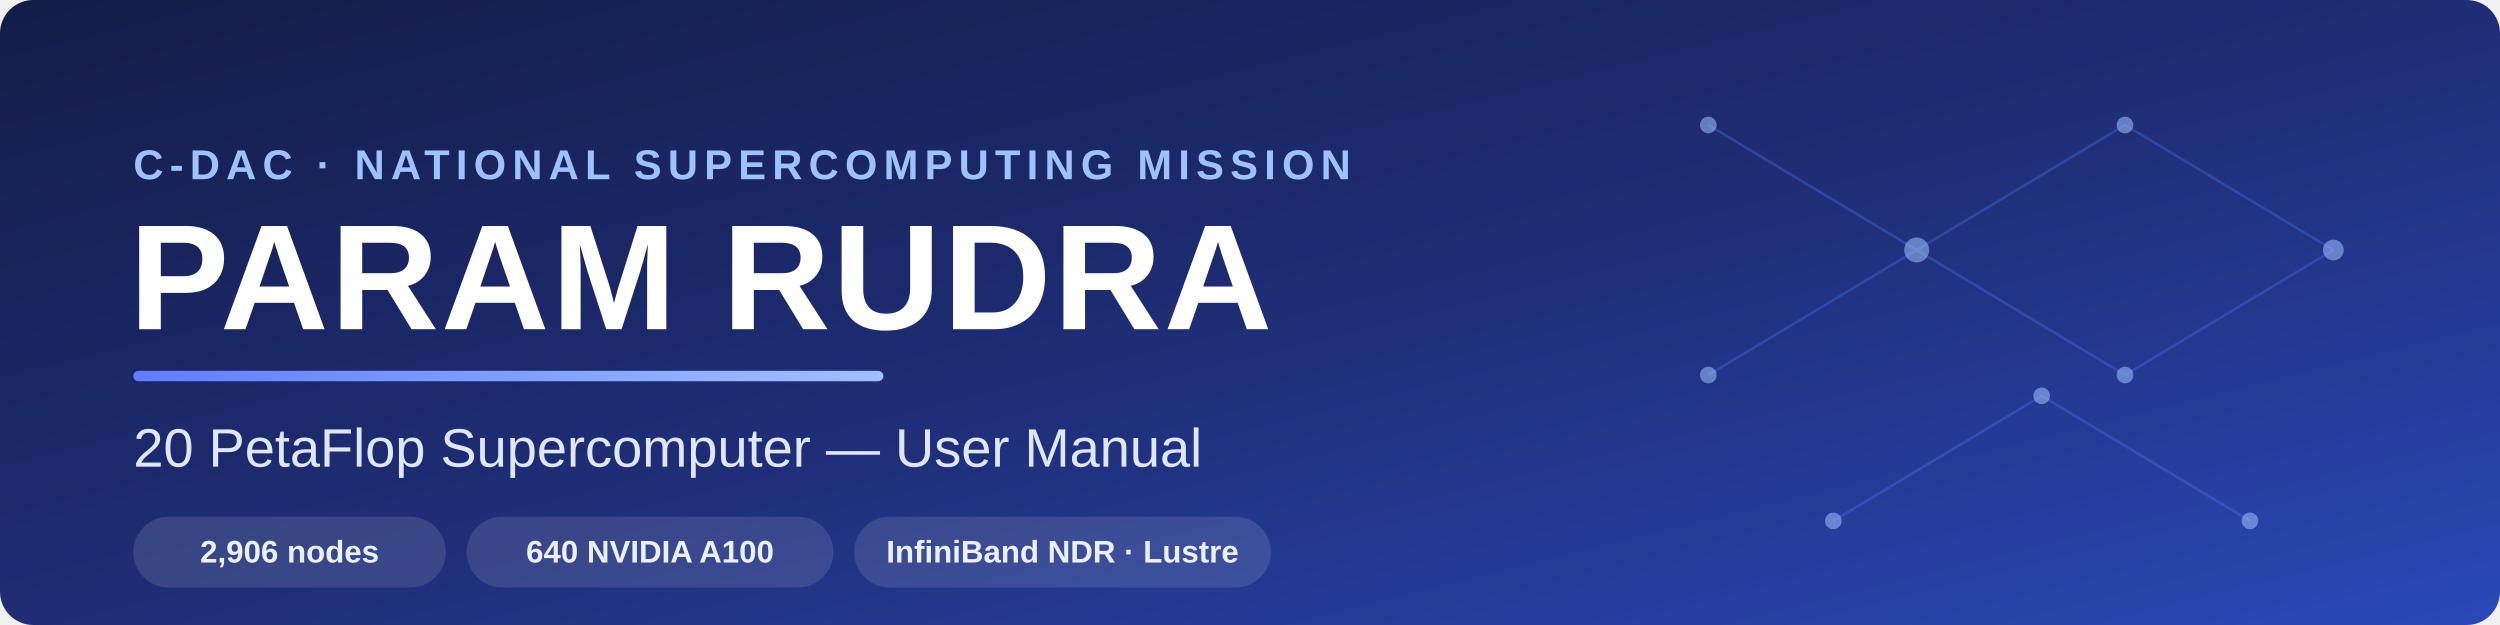
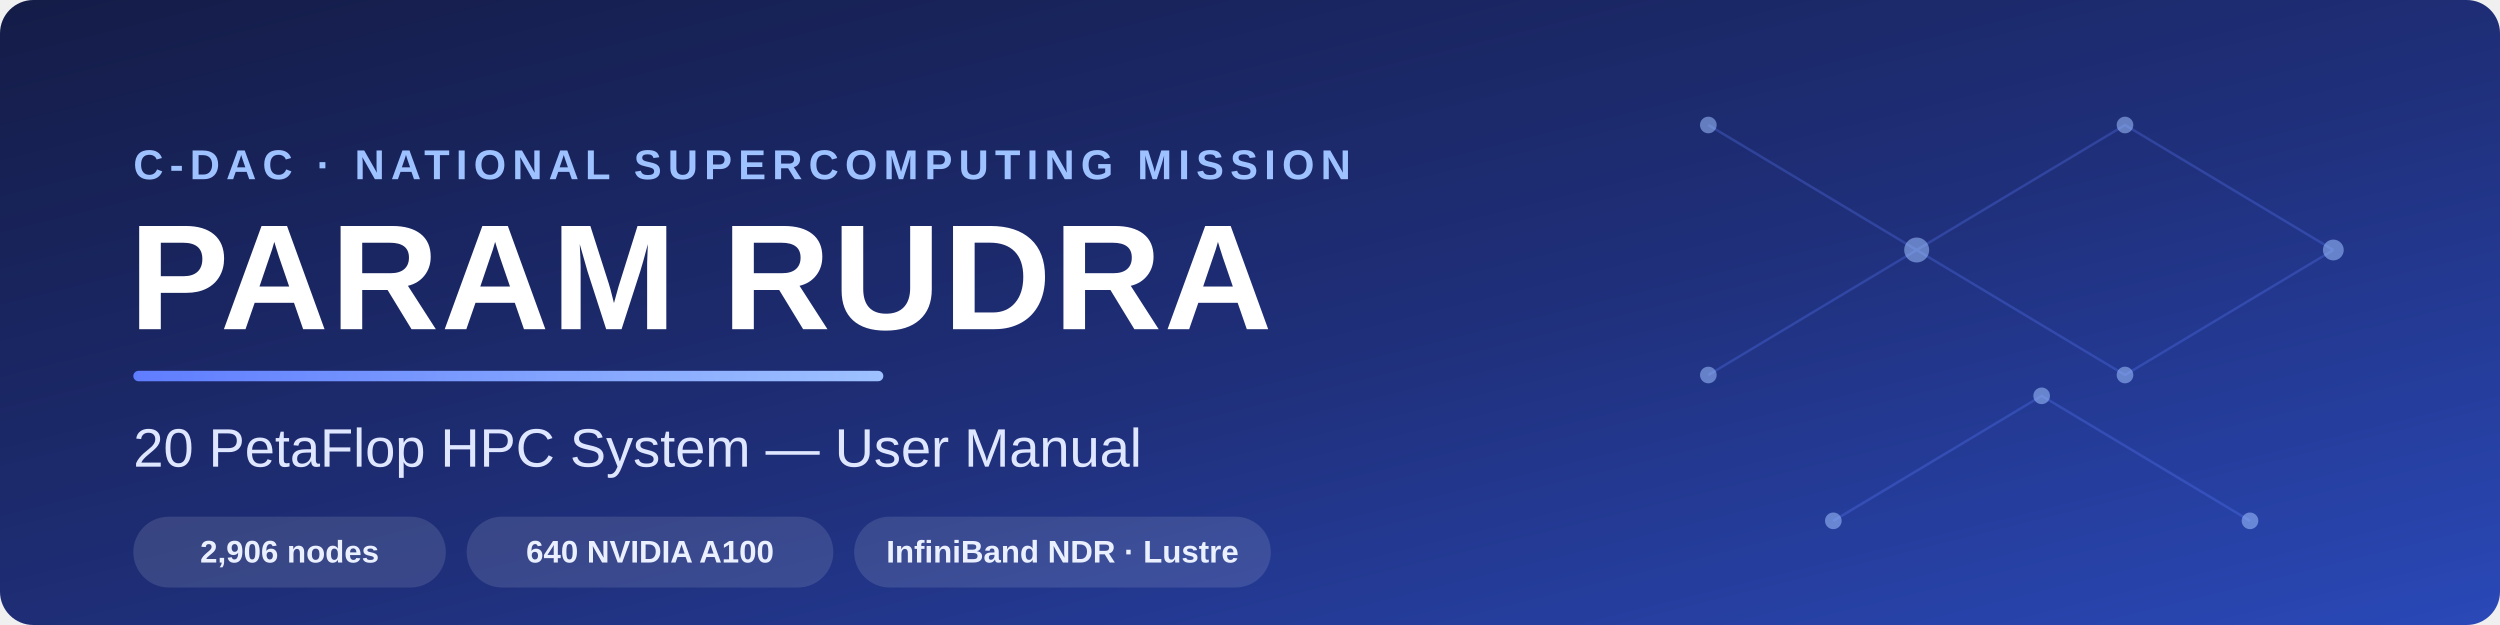
- <svg xmlns="http://www.w3.org/2000/svg" viewBox="0 0 1200 300" role="img" aria-label="C-DAC PARAM Rudra 20 PetaFlop Supercomputer">
+ <svg xmlns="http://www.w3.org/2000/svg" viewBox="0 0 1200 300" role="img" aria-label="C-DAC PARAM Rudra 20 PetaFlop HPC System">
  <defs>
    <linearGradient id="bg" x1="0" y1="0" x2="1" y2="1">
      <stop offset="0" stop-color="#141c47" />
      <stop offset="0.55" stop-color="#1f2f7a" />
      <stop offset="1" stop-color="#2a49b8" />
    </linearGradient>
    <linearGradient id="accent" x1="0" y1="0" x2="1" y2="0">
      <stop offset="0" stop-color="#5f7dff" />
      <stop offset="1" stop-color="#9ec1ff" />
    </linearGradient>
  </defs>
  <rect width="1200" height="300" rx="16" fill="url(#bg)" />
  <g stroke="#5f7dff" stroke-width="1.2" opacity="0.28" fill="none">
    <path d="M820 60 L920 120 L1020 60 L1120 120" />
    <path d="M820 180 L920 120 L1020 180 L1120 120" />
    <path d="M880 250 L980 190 L1080 250" />
  </g>
  <g fill="#9ec1ff" opacity="0.55">
    <circle cx="820" cy="60" r="4" />
    <circle cx="1020" cy="60" r="4" />
    <circle cx="820" cy="180" r="4" />
    <circle cx="1020" cy="180" r="4" />
    <circle cx="1120" cy="120" r="5" />
    <circle cx="920" cy="120" r="6" />
    <circle cx="980" cy="190" r="4" />
    <circle cx="880" cy="250" r="4" />
    <circle cx="1080" cy="250" r="4" />
  </g>
  <text x="64" y="86" font-family="Segoe UI, Arial, sans-serif" font-size="20" fill="#9ec1ff" letter-spacing="3" font-weight="600">C-DAC · NATIONAL SUPERCOMPUTING MISSION</text>
  <text x="62" y="158" font-family="Segoe UI, Arial, sans-serif" font-size="72" fill="#ffffff" font-weight="800" letter-spacing="1">PARAM RUDRA</text>
  <rect x="64" y="178" width="360" height="5" rx="2.5" fill="url(#accent)" />
-   <text x="64" y="224" font-family="Segoe UI, Arial, sans-serif" font-size="26" fill="#dfe6ff" font-weight="500">20 PetaFlop Supercomputer — User Manual</text>
+   <text x="64" y="224" font-family="Segoe UI, Arial, sans-serif" font-size="26" fill="#dfe6ff" font-weight="500">20 PetaFlop HPC System — User Manual</text>
  <g font-family="Segoe UI, Arial, sans-serif">
    <g>
      <rect x="64" y="248" width="150" height="34" rx="17" fill="#ffffff" opacity="0.12" />
      <text x="139" y="270" text-anchor="middle" font-size="15" fill="#eaf0ff" font-weight="600">2,906 nodes</text>
    </g>
    <g>
      <rect x="224" y="248" width="176" height="34" rx="17" fill="#ffffff" opacity="0.12" />
      <text x="312" y="270" text-anchor="middle" font-size="15" fill="#eaf0ff" font-weight="600">640 NVIDIA A100</text>
    </g>
    <g>
      <rect x="410" y="248" width="200" height="34" rx="17" fill="#ffffff" opacity="0.12" />
      <text x="510" y="270" text-anchor="middle" font-size="15" fill="#eaf0ff" font-weight="600">InfiniBand NDR · Lustre</text>
    </g>
  </g>
</svg>
